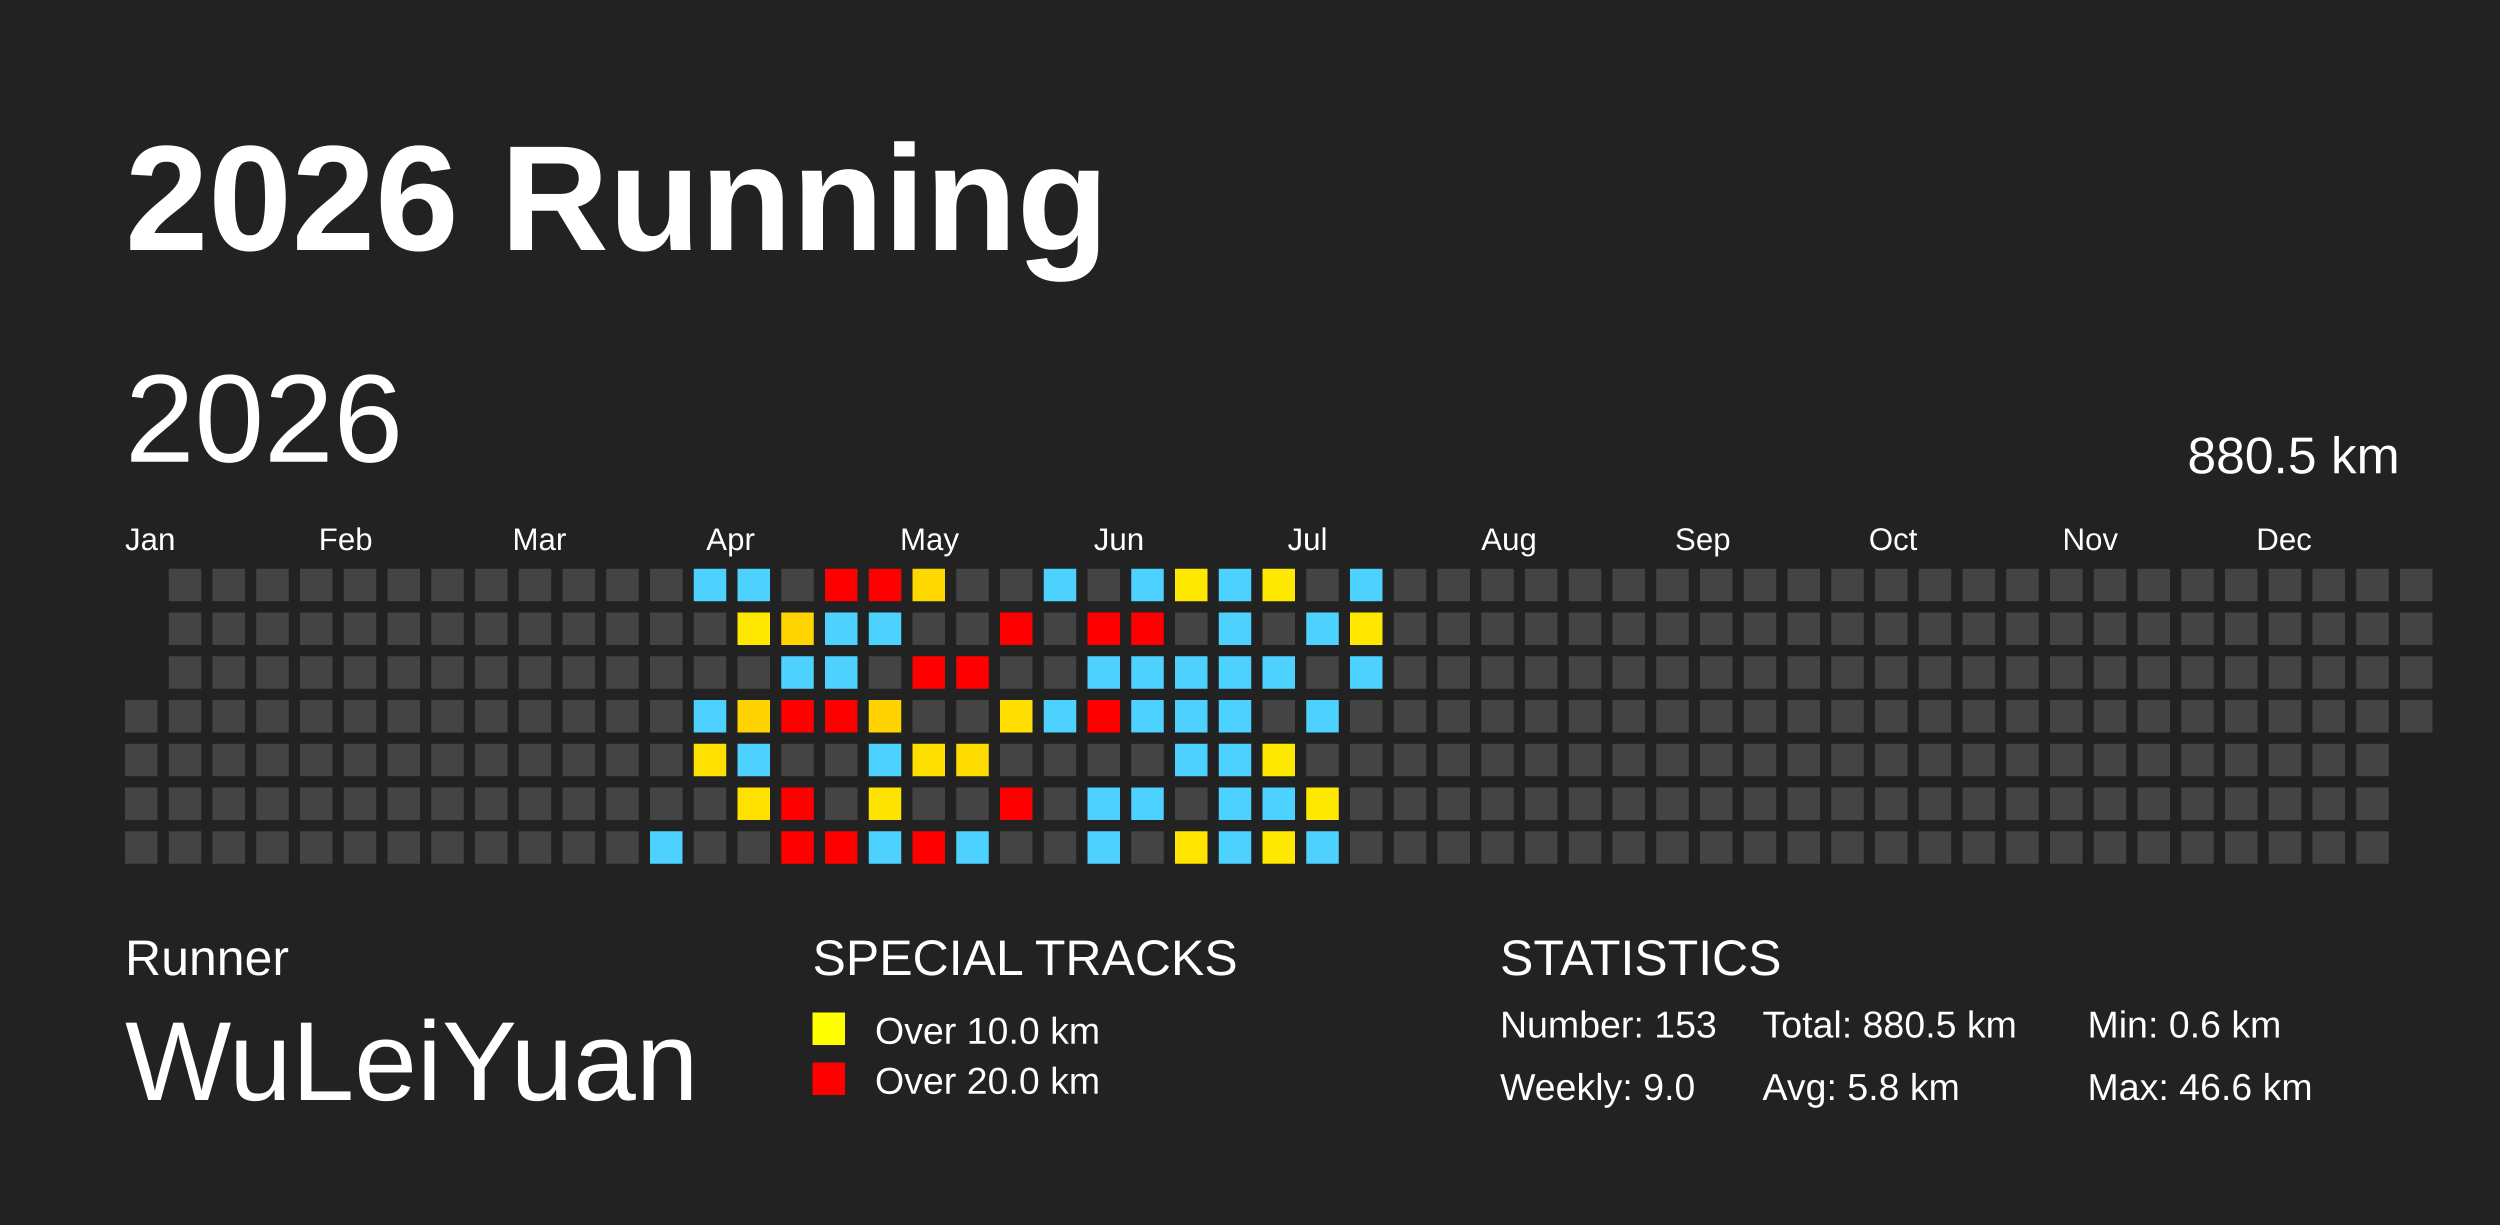
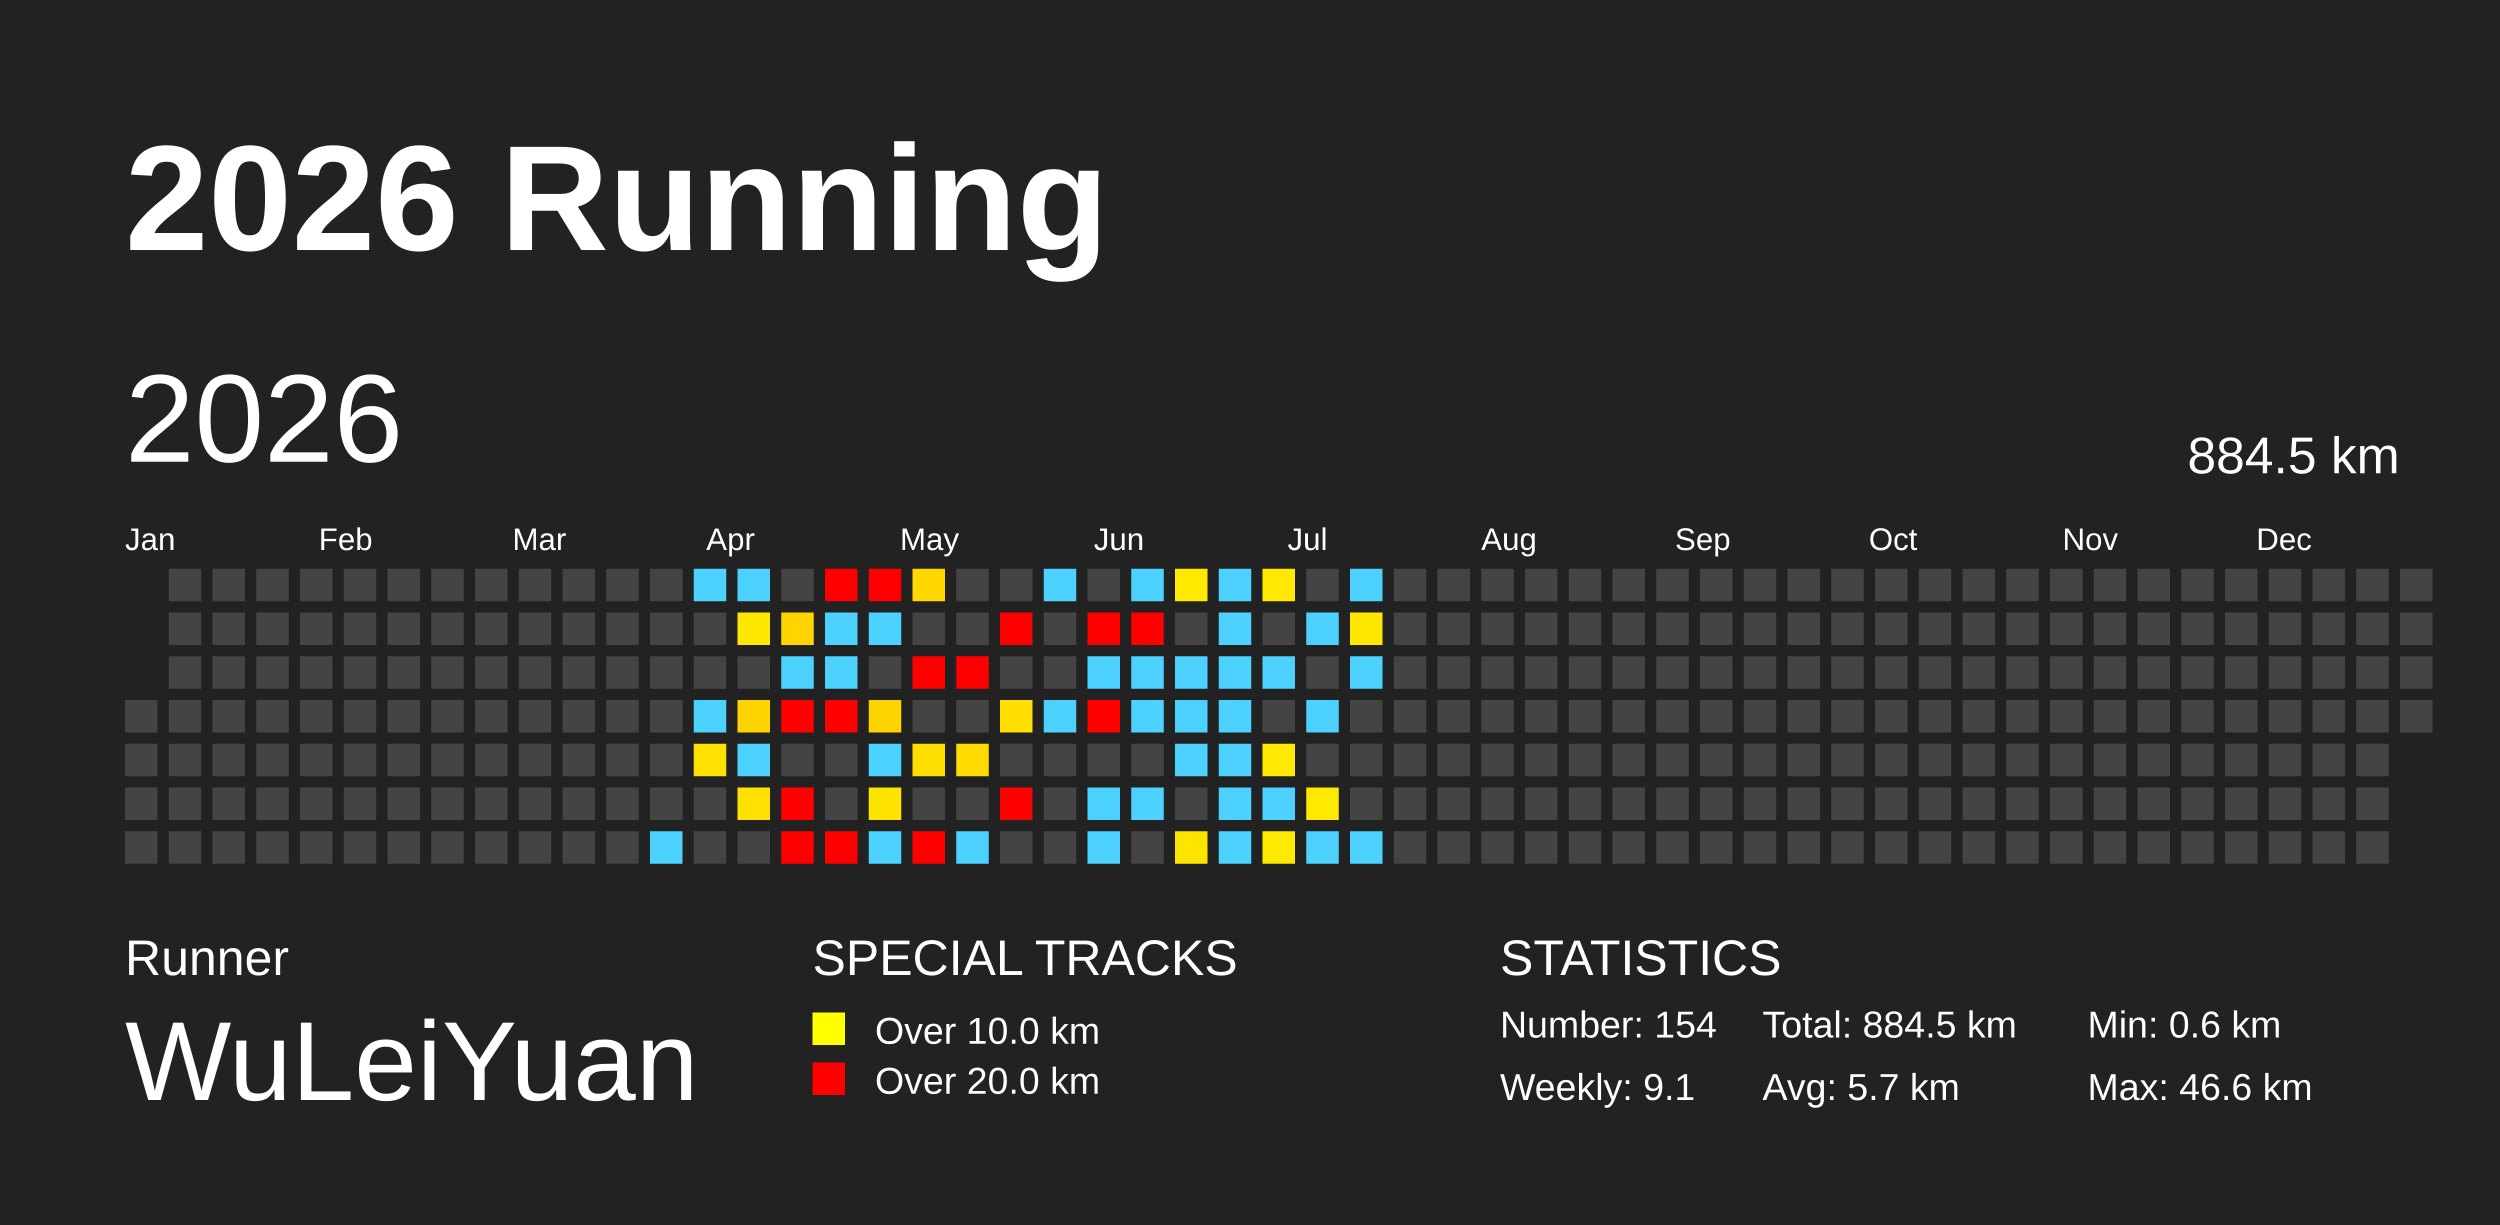
<svg xmlns="http://www.w3.org/2000/svg" baseProfile="full" height="98mm" version="1.1" viewBox="0,0,200,98" width="200mm">
  <defs />
  <rect fill="#222222" height="98" width="200" x="0" y="0" />
  <text fill="#FFFFFF" style="font-size:12px; font-family:Arial; font-weight:bold;" x="10" y="20">2026 Running</text>
  <text fill="#FFFFFF" style="font-size:4px; font-family:Arial" x="10" y="78">Runner</text>
  <text fill="#FFFFFF" style="font-size:9px; font-family:Arial" x="10" y="88">WuLeiYuan</text>
  <text fill="#FFFFFF" style="font-size:4px; font-family:Arial" x="65" y="78">SPECIAL TRACKS</text>
  <rect fill="yellow" height="2.6" width="2.6" x="65" y="81" />
  <text fill="#FFFFFF" style="font-size:3px; font-family:Arial" x="70" y="83.5">Over 10.0 km</text>
  <rect fill="red" height="2.6" width="2.6" x="65" y="85" />
  <text fill="#FFFFFF" style="font-size:3px; font-family:Arial" x="70" y="87.5">Over 20.0 km</text>
  <text fill="#FFFFFF" style="font-size:4px; font-family:Arial" x="120" y="78">STATISTICS</text>
-   <text fill="#FFFFFF" style="font-size:3px; font-family:Arial" x="120" y="83">Number: 153</text>
-   <text fill="#FFFFFF" style="font-size:3px; font-family:Arial" x="120" y="88">Weekly: 9.0</text>
-   <text fill="#FFFFFF" style="font-size:3px; font-family:Arial" x="141" y="83">Total: 880.5 km</text>
-   <text fill="#FFFFFF" style="font-size:3px; font-family:Arial" x="141" y="88">Avg: 5.8 km</text>
+   <text fill="#FFFFFF" style="font-size:3px; font-family:Arial" x="120" y="83">Number: 154</text>
+   <text fill="#FFFFFF" style="font-size:3px; font-family:Arial" x="120" y="88">Weekly: 9.1</text>
+   <text fill="#FFFFFF" style="font-size:3px; font-family:Arial" x="141" y="83">Total: 884.5 km</text>
+   <text fill="#FFFFFF" style="font-size:3px; font-family:Arial" x="141" y="88">Avg: 5.7 km</text>
  <text fill="#FFFFFF" style="font-size:3px; font-family:Arial" x="167" y="83">Min: 0.6 km</text>
  <text fill="#FFFFFF" style="font-size:3px; font-family:Arial" x="167" y="88">Max: 46.6 km</text>
  <text dominant-baseline="hanging" fill="#FFFFFF" style="font-size:10.0px; font-family:Arial;" x="10" y="30">2026</text>
-   <text dominant-baseline="hanging" fill="#FFFFFF" style="font-size:4.125px; font-family:Arial;" x="175" y="35">880.5 km</text>
+   <text dominant-baseline="hanging" fill="#FFFFFF" style="font-size:4.125px; font-family:Arial;" x="175" y="35">884.5 km</text>
  <text fill="#FFFFFF" style="font-size:2.5px; font-family:Arial" x="10.0" y="44">Jan</text>
  <text fill="#FFFFFF" style="font-size:2.5px; font-family:Arial" x="25.5" y="44">Feb</text>
  <text fill="#FFFFFF" style="font-size:2.5px; font-family:Arial" x="41.0" y="44">Mar</text>
  <text fill="#FFFFFF" style="font-size:2.5px; font-family:Arial" x="56.5" y="44">Apr</text>
  <text fill="#FFFFFF" style="font-size:2.5px; font-family:Arial" x="72.0" y="44">May</text>
  <text fill="#FFFFFF" style="font-size:2.5px; font-family:Arial" x="87.5" y="44">Jun</text>
  <text fill="#FFFFFF" style="font-size:2.5px; font-family:Arial" x="103.0" y="44">Jul</text>
  <text fill="#FFFFFF" style="font-size:2.5px; font-family:Arial" x="118.5" y="44">Aug</text>
  <text fill="#FFFFFF" style="font-size:2.5px; font-family:Arial" x="134.0" y="44">Sep</text>
  <text fill="#FFFFFF" style="font-size:2.5px; font-family:Arial" x="149.5" y="44">Oct</text>
  <text fill="#FFFFFF" style="font-size:2.5px; font-family:Arial" x="165.0" y="44">Nov</text>
  <text fill="#FFFFFF" style="font-size:2.5px; font-family:Arial" x="180.5" y="44">Dec</text>
  <rect fill="#444444" height="2.6" width="2.6" x="10.0" y="56.0" />
  <rect fill="#444444" height="2.6" width="2.6" x="10.0" y="59.5" />
  <rect fill="#444444" height="2.6" width="2.6" x="10.0" y="63.0" />
  <rect fill="#444444" height="2.6" width="2.6" x="10.0" y="66.5" />
  <rect fill="#444444" height="2.6" width="2.6" x="13.5" y="45.5" />
  <rect fill="#444444" height="2.6" width="2.6" x="13.5" y="49.0" />
  <rect fill="#444444" height="2.6" width="2.6" x="13.5" y="52.5" />
  <rect fill="#444444" height="2.6" width="2.6" x="13.5" y="56.0" />
  <rect fill="#444444" height="2.6" width="2.6" x="13.5" y="59.5" />
  <rect fill="#444444" height="2.6" width="2.6" x="13.5" y="63.0" />
  <rect fill="#444444" height="2.6" width="2.6" x="13.5" y="66.5" />
  <rect fill="#444444" height="2.6" width="2.6" x="17.0" y="45.5" />
  <rect fill="#444444" height="2.6" width="2.6" x="17.0" y="49.0" />
  <rect fill="#444444" height="2.6" width="2.6" x="17.0" y="52.5" />
  <rect fill="#444444" height="2.6" width="2.6" x="17.0" y="56.0" />
  <rect fill="#444444" height="2.6" width="2.6" x="17.0" y="59.5" />
  <rect fill="#444444" height="2.6" width="2.6" x="17.0" y="63.0" />
  <rect fill="#444444" height="2.6" width="2.6" x="17.0" y="66.5" />
  <rect fill="#444444" height="2.6" width="2.6" x="20.5" y="45.5" />
  <rect fill="#444444" height="2.6" width="2.6" x="20.5" y="49.0" />
  <rect fill="#444444" height="2.6" width="2.6" x="20.5" y="52.5" />
  <rect fill="#444444" height="2.6" width="2.6" x="20.5" y="56.0" />
  <rect fill="#444444" height="2.6" width="2.6" x="20.5" y="59.5" />
  <rect fill="#444444" height="2.6" width="2.6" x="20.5" y="63.0" />
  <rect fill="#444444" height="2.6" width="2.6" x="20.5" y="66.5" />
  <rect fill="#444444" height="2.6" width="2.6" x="24.0" y="45.5" />
  <rect fill="#444444" height="2.6" width="2.6" x="24.0" y="49.0" />
  <rect fill="#444444" height="2.6" width="2.6" x="24.0" y="52.5" />
  <rect fill="#444444" height="2.6" width="2.6" x="24.0" y="56.0" />
  <rect fill="#444444" height="2.6" width="2.6" x="24.0" y="59.5" />
  <rect fill="#444444" height="2.6" width="2.6" x="24.0" y="63.0" />
  <rect fill="#444444" height="2.6" width="2.6" x="24.0" y="66.5" />
  <rect fill="#444444" height="2.6" width="2.6" x="27.5" y="45.5" />
  <rect fill="#444444" height="2.6" width="2.6" x="27.5" y="49.0" />
  <rect fill="#444444" height="2.6" width="2.6" x="27.5" y="52.5" />
  <rect fill="#444444" height="2.6" width="2.6" x="27.5" y="56.0" />
  <rect fill="#444444" height="2.6" width="2.6" x="27.5" y="59.5" />
  <rect fill="#444444" height="2.6" width="2.6" x="27.5" y="63.0" />
  <rect fill="#444444" height="2.6" width="2.6" x="27.5" y="66.5" />
  <rect fill="#444444" height="2.6" width="2.6" x="31.0" y="45.5" />
  <rect fill="#444444" height="2.6" width="2.6" x="31.0" y="49.0" />
  <rect fill="#444444" height="2.6" width="2.6" x="31.0" y="52.5" />
  <rect fill="#444444" height="2.6" width="2.6" x="31.0" y="56.0" />
  <rect fill="#444444" height="2.6" width="2.6" x="31.0" y="59.5" />
  <rect fill="#444444" height="2.6" width="2.6" x="31.0" y="63.0" />
  <rect fill="#444444" height="2.6" width="2.6" x="31.0" y="66.5" />
  <rect fill="#444444" height="2.6" width="2.6" x="34.5" y="45.5" />
  <rect fill="#444444" height="2.6" width="2.6" x="34.5" y="49.0" />
  <rect fill="#444444" height="2.6" width="2.6" x="34.5" y="52.5" />
  <rect fill="#444444" height="2.6" width="2.6" x="34.5" y="56.0" />
  <rect fill="#444444" height="2.6" width="2.6" x="34.5" y="59.5" />
  <rect fill="#444444" height="2.6" width="2.6" x="34.5" y="63.0" />
  <rect fill="#444444" height="2.6" width="2.6" x="34.5" y="66.5" />
  <rect fill="#444444" height="2.6" width="2.6" x="38.0" y="45.5" />
  <rect fill="#444444" height="2.6" width="2.6" x="38.0" y="49.0" />
  <rect fill="#444444" height="2.6" width="2.6" x="38.0" y="52.5" />
  <rect fill="#444444" height="2.6" width="2.6" x="38.0" y="56.0" />
  <rect fill="#444444" height="2.6" width="2.6" x="38.0" y="59.5" />
  <rect fill="#444444" height="2.6" width="2.6" x="38.0" y="63.0" />
  <rect fill="#444444" height="2.6" width="2.6" x="38.0" y="66.5" />
  <rect fill="#444444" height="2.6" width="2.6" x="41.5" y="45.5" />
  <rect fill="#444444" height="2.6" width="2.6" x="41.5" y="49.0" />
  <rect fill="#444444" height="2.6" width="2.6" x="41.5" y="52.5" />
  <rect fill="#444444" height="2.6" width="2.6" x="41.5" y="56.0" />
  <rect fill="#444444" height="2.6" width="2.6" x="41.5" y="59.5" />
  <rect fill="#444444" height="2.6" width="2.6" x="41.5" y="63.0" />
  <rect fill="#444444" height="2.6" width="2.6" x="41.5" y="66.5" />
  <rect fill="#444444" height="2.6" width="2.6" x="45.0" y="45.5" />
  <rect fill="#444444" height="2.6" width="2.6" x="45.0" y="49.0" />
  <rect fill="#444444" height="2.6" width="2.6" x="45.0" y="52.5" />
  <rect fill="#444444" height="2.6" width="2.6" x="45.0" y="56.0" />
  <rect fill="#444444" height="2.6" width="2.6" x="45.0" y="59.5" />
  <rect fill="#444444" height="2.6" width="2.6" x="45.0" y="63.0" />
  <rect fill="#444444" height="2.6" width="2.6" x="45.0" y="66.5" />
  <rect fill="#444444" height="2.6" width="2.6" x="48.5" y="45.5" />
  <rect fill="#444444" height="2.6" width="2.6" x="48.5" y="49.0" />
  <rect fill="#444444" height="2.6" width="2.6" x="48.5" y="52.5" />
  <rect fill="#444444" height="2.6" width="2.6" x="48.5" y="56.0" />
  <rect fill="#444444" height="2.6" width="2.6" x="48.5" y="59.5" />
  <rect fill="#444444" height="2.6" width="2.6" x="48.5" y="63.0" />
  <rect fill="#444444" height="2.6" width="2.6" x="48.5" y="66.5" />
  <rect fill="#444444" height="2.6" width="2.6" x="52.0" y="45.5" />
  <rect fill="#444444" height="2.6" width="2.6" x="52.0" y="49.0" />
  <rect fill="#444444" height="2.6" width="2.6" x="52.0" y="52.5" />
  <rect fill="#444444" height="2.6" width="2.6" x="52.0" y="56.0" />
  <rect fill="#444444" height="2.6" width="2.6" x="52.0" y="59.5" />
  <rect fill="#444444" height="2.6" width="2.6" x="52.0" y="63.0" />
  <rect fill="#4dd2ff" height="2.6" width="2.6" x="52.0" y="66.5" />
  <rect fill="#4dd2ff" height="2.6" width="2.6" x="55.5" y="45.5" />
  <rect fill="#444444" height="2.6" width="2.6" x="55.5" y="49.0" />
  <rect fill="#444444" height="2.6" width="2.6" x="55.5" y="52.5" />
  <rect fill="#4dd2ff" height="2.6" width="2.6" x="55.5" y="56.0" />
  <rect fill="#ffe100" height="2.6" width="2.6" x="55.5" y="59.5" />
  <rect fill="#444444" height="2.6" width="2.6" x="55.5" y="63.0" />
  <rect fill="#444444" height="2.6" width="2.6" x="55.5" y="66.5" />
  <rect fill="#4dd2ff" height="2.6" width="2.6" x="59.0" y="45.5" />
  <rect fill="#ffe800" height="2.6" width="2.6" x="59.0" y="49.0" />
  <rect fill="#444444" height="2.6" width="2.6" x="59.0" y="52.5" />
  <rect fill="#ffd300" height="2.6" width="2.6" x="59.0" y="56.0" />
  <rect fill="#4dd2ff" height="2.6" width="2.6" x="59.0" y="59.5" />
  <rect fill="#ffe100" height="2.6" width="2.6" x="59.0" y="63.0" />
  <rect fill="#444444" height="2.6" width="2.6" x="59.0" y="66.5" />
  <rect fill="#444444" height="2.6" width="2.6" x="62.5" y="45.5" />
  <rect fill="#ffd400" height="2.6" width="2.6" x="62.5" y="49.0" />
  <rect fill="#4dd2ff" height="2.6" width="2.6" x="62.5" y="52.5" />
  <rect fill="red" height="2.6" width="2.6" x="62.5" y="56.0" />
  <rect fill="#444444" height="2.6" width="2.6" x="62.5" y="59.5" />
  <rect fill="red" height="2.6" width="2.6" x="62.5" y="63.0" />
  <rect fill="red" height="2.6" width="2.6" x="62.5" y="66.5" />
  <rect fill="red" height="2.6" width="2.6" x="66.0" y="45.5" />
  <rect fill="#4dd2ff" height="2.6" width="2.6" x="66.0" y="49.0" />
  <rect fill="#4dd2ff" height="2.6" width="2.6" x="66.0" y="52.5" />
  <rect fill="red" height="2.6" width="2.6" x="66.0" y="56.0" />
  <rect fill="#444444" height="2.6" width="2.6" x="66.0" y="59.5" />
  <rect fill="#444444" height="2.6" width="2.6" x="66.0" y="63.0" />
  <rect fill="red" height="2.6" width="2.6" x="66.0" y="66.5" />
  <rect fill="red" height="2.6" width="2.6" x="69.5" y="45.5" />
  <rect fill="#4dd2ff" height="2.6" width="2.6" x="69.5" y="49.0" />
  <rect fill="#444444" height="2.6" width="2.6" x="69.5" y="52.5" />
  <rect fill="#ffd300" height="2.6" width="2.6" x="69.5" y="56.0" />
  <rect fill="#4dd2ff" height="2.6" width="2.6" x="69.5" y="59.5" />
  <rect fill="#ffe300" height="2.6" width="2.6" x="69.5" y="63.0" />
  <rect fill="#4dd2ff" height="2.6" width="2.6" x="69.5" y="66.5" />
  <rect fill="#ffd800" height="2.6" width="2.6" x="73.0" y="45.5" />
  <rect fill="#444444" height="2.6" width="2.6" x="73.0" y="49.0" />
  <rect fill="red" height="2.6" width="2.6" x="73.0" y="52.5" />
  <rect fill="#444444" height="2.6" width="2.6" x="73.0" y="56.0" />
  <rect fill="#ffdf00" height="2.6" width="2.6" x="73.0" y="59.5" />
  <rect fill="#444444" height="2.6" width="2.6" x="73.0" y="63.0" />
  <rect fill="red" height="2.6" width="2.6" x="73.0" y="66.5" />
  <rect fill="#444444" height="2.6" width="2.6" x="76.5" y="45.5" />
  <rect fill="#444444" height="2.6" width="2.6" x="76.5" y="49.0" />
  <rect fill="red" height="2.6" width="2.6" x="76.5" y="52.5" />
  <rect fill="#444444" height="2.6" width="2.6" x="76.5" y="56.0" />
  <rect fill="#ffdc00" height="2.6" width="2.6" x="76.5" y="59.5" />
  <rect fill="#444444" height="2.6" width="2.6" x="76.5" y="63.0" />
  <rect fill="#4dd2ff" height="2.6" width="2.6" x="76.5" y="66.5" />
  <rect fill="#444444" height="2.6" width="2.6" x="80.0" y="45.5" />
  <rect fill="red" height="2.6" width="2.6" x="80.0" y="49.0" />
  <rect fill="#444444" height="2.6" width="2.6" x="80.0" y="52.5" />
  <rect fill="#ffde00" height="2.6" width="2.6" x="80.0" y="56.0" />
  <rect fill="#444444" height="2.6" width="2.6" x="80.0" y="59.5" />
  <rect fill="red" height="2.6" width="2.6" x="80.0" y="63.0" />
  <rect fill="#444444" height="2.6" width="2.6" x="80.0" y="66.5" />
  <rect fill="#4dd2ff" height="2.6" width="2.6" x="83.5" y="45.5" />
  <rect fill="#444444" height="2.6" width="2.6" x="83.5" y="49.0" />
  <rect fill="#444444" height="2.6" width="2.6" x="83.5" y="52.5" />
  <rect fill="#4dd2ff" height="2.6" width="2.6" x="83.5" y="56.0" />
  <rect fill="#444444" height="2.6" width="2.6" x="83.5" y="59.5" />
  <rect fill="#444444" height="2.6" width="2.6" x="83.5" y="63.0" />
  <rect fill="#444444" height="2.6" width="2.6" x="83.5" y="66.5" />
  <rect fill="#444444" height="2.6" width="2.6" x="87.0" y="45.5" />
  <rect fill="red" height="2.6" width="2.6" x="87.0" y="49.0" />
  <rect fill="#4dd2ff" height="2.6" width="2.6" x="87.0" y="52.5" />
  <rect fill="red" height="2.6" width="2.6" x="87.0" y="56.0" />
  <rect fill="#444444" height="2.6" width="2.6" x="87.0" y="59.5" />
  <rect fill="#4dd2ff" height="2.6" width="2.6" x="87.0" y="63.0" />
  <rect fill="#4dd2ff" height="2.6" width="2.6" x="87.0" y="66.5" />
  <rect fill="#4dd2ff" height="2.6" width="2.6" x="90.5" y="45.5" />
  <rect fill="red" height="2.6" width="2.6" x="90.5" y="49.0" />
  <rect fill="#4dd2ff" height="2.6" width="2.6" x="90.5" y="52.5" />
  <rect fill="#4dd2ff" height="2.6" width="2.6" x="90.5" y="56.0" />
  <rect fill="#444444" height="2.6" width="2.6" x="90.5" y="59.5" />
  <rect fill="#4dd2ff" height="2.6" width="2.6" x="90.5" y="63.0" />
  <rect fill="#444444" height="2.6" width="2.6" x="90.5" y="66.5" />
  <rect fill="#ffe900" height="2.6" width="2.6" x="94.0" y="45.5" />
  <rect fill="#444444" height="2.6" width="2.6" x="94.0" y="49.0" />
  <rect fill="#4dd2ff" height="2.6" width="2.6" x="94.0" y="52.5" />
  <rect fill="#4dd2ff" height="2.6" width="2.6" x="94.0" y="56.0" />
  <rect fill="#4dd2ff" height="2.6" width="2.6" x="94.0" y="59.5" />
  <rect fill="#444444" height="2.6" width="2.6" x="94.0" y="63.0" />
  <rect fill="#ffe400" height="2.6" width="2.6" x="94.0" y="66.5" />
  <rect fill="#4dd2ff" height="2.6" width="2.6" x="97.5" y="45.5" />
  <rect fill="#4dd2ff" height="2.6" width="2.6" x="97.5" y="49.0" />
  <rect fill="#4dd2ff" height="2.6" width="2.6" x="97.5" y="52.5" />
  <rect fill="#4dd2ff" height="2.6" width="2.6" x="97.5" y="56.0" />
  <rect fill="#4dd2ff" height="2.6" width="2.6" x="97.5" y="59.5" />
  <rect fill="#4dd2ff" height="2.6" width="2.6" x="97.5" y="63.0" />
  <rect fill="#4dd2ff" height="2.6" width="2.6" x="97.5" y="66.5" />
  <rect fill="#ffe900" height="2.6" width="2.6" x="101.0" y="45.5" />
  <rect fill="#444444" height="2.6" width="2.6" x="101.0" y="49.0" />
  <rect fill="#4dd2ff" height="2.6" width="2.6" x="101.0" y="52.5" />
  <rect fill="#444444" height="2.6" width="2.6" x="101.0" y="56.0" />
  <rect fill="#ffe900" height="2.6" width="2.6" x="101.0" y="59.5" />
  <rect fill="#4dd2ff" height="2.6" width="2.6" x="101.0" y="63.0" />
  <rect fill="#ffe900" height="2.6" width="2.6" x="101.0" y="66.5" />
  <rect fill="#444444" height="2.6" width="2.6" x="104.5" y="45.5" />
  <rect fill="#4dd2ff" height="2.6" width="2.6" x="104.5" y="49.0" />
  <rect fill="#444444" height="2.6" width="2.6" x="104.5" y="52.5" />
  <rect fill="#4dd2ff" height="2.6" width="2.6" x="104.5" y="56.0" />
  <rect fill="#444444" height="2.6" width="2.6" x="104.5" y="59.5" />
  <rect fill="#ffe900" height="2.6" width="2.6" x="104.5" y="63.0" />
  <rect fill="#4dd2ff" height="2.6" width="2.6" x="104.5" y="66.5" />
  <rect fill="#4dd2ff" height="2.6" width="2.6" x="108.0" y="45.5" />
  <rect fill="#ffe700" height="2.6" width="2.6" x="108.0" y="49.0" />
  <rect fill="#4dd2ff" height="2.6" width="2.6" x="108.0" y="52.5" />
  <rect fill="#444444" height="2.6" width="2.6" x="108.0" y="56.0" />
  <rect fill="#444444" height="2.6" width="2.6" x="108.0" y="59.5" />
  <rect fill="#444444" height="2.6" width="2.6" x="108.0" y="63.0" />
-   <rect fill="#444444" height="2.6" width="2.6" x="108.0" y="66.5" />
+   <rect fill="#4dd2ff" height="2.6" width="2.6" x="108.0" y="66.5" />
  <rect fill="#444444" height="2.6" width="2.6" x="111.5" y="45.5" />
  <rect fill="#444444" height="2.6" width="2.6" x="111.5" y="49.0" />
  <rect fill="#444444" height="2.6" width="2.6" x="111.5" y="52.5" />
  <rect fill="#444444" height="2.6" width="2.6" x="111.5" y="56.0" />
  <rect fill="#444444" height="2.6" width="2.6" x="111.5" y="59.5" />
  <rect fill="#444444" height="2.6" width="2.6" x="111.5" y="63.0" />
  <rect fill="#444444" height="2.6" width="2.6" x="111.5" y="66.5" />
  <rect fill="#444444" height="2.6" width="2.6" x="115.0" y="45.5" />
  <rect fill="#444444" height="2.6" width="2.6" x="115.0" y="49.0" />
  <rect fill="#444444" height="2.6" width="2.6" x="115.0" y="52.5" />
  <rect fill="#444444" height="2.6" width="2.6" x="115.0" y="56.0" />
  <rect fill="#444444" height="2.6" width="2.6" x="115.0" y="59.5" />
  <rect fill="#444444" height="2.6" width="2.6" x="115.0" y="63.0" />
  <rect fill="#444444" height="2.6" width="2.6" x="115.0" y="66.5" />
  <rect fill="#444444" height="2.6" width="2.6" x="118.5" y="45.5" />
  <rect fill="#444444" height="2.6" width="2.6" x="118.5" y="49.0" />
  <rect fill="#444444" height="2.6" width="2.6" x="118.5" y="52.5" />
  <rect fill="#444444" height="2.6" width="2.6" x="118.5" y="56.0" />
  <rect fill="#444444" height="2.6" width="2.6" x="118.5" y="59.5" />
  <rect fill="#444444" height="2.6" width="2.6" x="118.5" y="63.0" />
  <rect fill="#444444" height="2.6" width="2.6" x="118.5" y="66.5" />
  <rect fill="#444444" height="2.6" width="2.6" x="122.0" y="45.5" />
  <rect fill="#444444" height="2.6" width="2.6" x="122.0" y="49.0" />
  <rect fill="#444444" height="2.6" width="2.6" x="122.0" y="52.5" />
  <rect fill="#444444" height="2.6" width="2.6" x="122.0" y="56.0" />
  <rect fill="#444444" height="2.6" width="2.6" x="122.0" y="59.5" />
  <rect fill="#444444" height="2.6" width="2.6" x="122.0" y="63.0" />
  <rect fill="#444444" height="2.6" width="2.6" x="122.0" y="66.5" />
  <rect fill="#444444" height="2.6" width="2.6" x="125.5" y="45.5" />
  <rect fill="#444444" height="2.6" width="2.6" x="125.5" y="49.0" />
  <rect fill="#444444" height="2.6" width="2.6" x="125.5" y="52.5" />
  <rect fill="#444444" height="2.6" width="2.6" x="125.5" y="56.0" />
  <rect fill="#444444" height="2.6" width="2.6" x="125.5" y="59.5" />
  <rect fill="#444444" height="2.6" width="2.6" x="125.5" y="63.0" />
  <rect fill="#444444" height="2.6" width="2.6" x="125.5" y="66.5" />
  <rect fill="#444444" height="2.6" width="2.6" x="129.0" y="45.5" />
  <rect fill="#444444" height="2.6" width="2.6" x="129.0" y="49.0" />
  <rect fill="#444444" height="2.6" width="2.6" x="129.0" y="52.5" />
  <rect fill="#444444" height="2.6" width="2.6" x="129.0" y="56.0" />
  <rect fill="#444444" height="2.6" width="2.6" x="129.0" y="59.5" />
  <rect fill="#444444" height="2.6" width="2.6" x="129.0" y="63.0" />
  <rect fill="#444444" height="2.6" width="2.6" x="129.0" y="66.5" />
  <rect fill="#444444" height="2.6" width="2.6" x="132.5" y="45.5" />
  <rect fill="#444444" height="2.6" width="2.6" x="132.5" y="49.0" />
  <rect fill="#444444" height="2.6" width="2.6" x="132.5" y="52.5" />
  <rect fill="#444444" height="2.6" width="2.6" x="132.5" y="56.0" />
  <rect fill="#444444" height="2.6" width="2.6" x="132.5" y="59.5" />
  <rect fill="#444444" height="2.6" width="2.6" x="132.5" y="63.0" />
  <rect fill="#444444" height="2.6" width="2.6" x="132.5" y="66.5" />
  <rect fill="#444444" height="2.6" width="2.6" x="136.0" y="45.5" />
  <rect fill="#444444" height="2.6" width="2.6" x="136.0" y="49.0" />
  <rect fill="#444444" height="2.6" width="2.6" x="136.0" y="52.5" />
  <rect fill="#444444" height="2.6" width="2.6" x="136.0" y="56.0" />
  <rect fill="#444444" height="2.6" width="2.6" x="136.0" y="59.5" />
  <rect fill="#444444" height="2.6" width="2.6" x="136.0" y="63.0" />
  <rect fill="#444444" height="2.6" width="2.6" x="136.0" y="66.5" />
  <rect fill="#444444" height="2.6" width="2.6" x="139.5" y="45.5" />
  <rect fill="#444444" height="2.6" width="2.6" x="139.5" y="49.0" />
  <rect fill="#444444" height="2.6" width="2.6" x="139.5" y="52.5" />
  <rect fill="#444444" height="2.6" width="2.6" x="139.5" y="56.0" />
  <rect fill="#444444" height="2.6" width="2.6" x="139.5" y="59.5" />
  <rect fill="#444444" height="2.6" width="2.6" x="139.5" y="63.0" />
  <rect fill="#444444" height="2.6" width="2.6" x="139.5" y="66.5" />
  <rect fill="#444444" height="2.6" width="2.6" x="143.0" y="45.5" />
  <rect fill="#444444" height="2.6" width="2.6" x="143.0" y="49.0" />
  <rect fill="#444444" height="2.6" width="2.6" x="143.0" y="52.5" />
  <rect fill="#444444" height="2.6" width="2.6" x="143.0" y="56.0" />
  <rect fill="#444444" height="2.6" width="2.6" x="143.0" y="59.5" />
  <rect fill="#444444" height="2.6" width="2.6" x="143.0" y="63.0" />
  <rect fill="#444444" height="2.6" width="2.6" x="143.0" y="66.5" />
  <rect fill="#444444" height="2.6" width="2.6" x="146.5" y="45.5" />
  <rect fill="#444444" height="2.6" width="2.6" x="146.5" y="49.0" />
  <rect fill="#444444" height="2.6" width="2.6" x="146.5" y="52.5" />
  <rect fill="#444444" height="2.6" width="2.6" x="146.5" y="56.0" />
  <rect fill="#444444" height="2.6" width="2.6" x="146.5" y="59.5" />
  <rect fill="#444444" height="2.6" width="2.6" x="146.5" y="63.0" />
  <rect fill="#444444" height="2.6" width="2.6" x="146.5" y="66.5" />
  <rect fill="#444444" height="2.6" width="2.6" x="150.0" y="45.5" />
  <rect fill="#444444" height="2.6" width="2.6" x="150.0" y="49.0" />
  <rect fill="#444444" height="2.6" width="2.6" x="150.0" y="52.5" />
  <rect fill="#444444" height="2.6" width="2.6" x="150.0" y="56.0" />
  <rect fill="#444444" height="2.6" width="2.6" x="150.0" y="59.5" />
  <rect fill="#444444" height="2.6" width="2.6" x="150.0" y="63.0" />
  <rect fill="#444444" height="2.6" width="2.6" x="150.0" y="66.5" />
  <rect fill="#444444" height="2.6" width="2.6" x="153.5" y="45.5" />
  <rect fill="#444444" height="2.6" width="2.6" x="153.5" y="49.0" />
  <rect fill="#444444" height="2.6" width="2.6" x="153.5" y="52.5" />
  <rect fill="#444444" height="2.6" width="2.6" x="153.5" y="56.0" />
  <rect fill="#444444" height="2.6" width="2.6" x="153.5" y="59.5" />
  <rect fill="#444444" height="2.6" width="2.6" x="153.5" y="63.0" />
  <rect fill="#444444" height="2.6" width="2.6" x="153.5" y="66.5" />
  <rect fill="#444444" height="2.6" width="2.6" x="157.0" y="45.5" />
  <rect fill="#444444" height="2.6" width="2.6" x="157.0" y="49.0" />
  <rect fill="#444444" height="2.6" width="2.6" x="157.0" y="52.5" />
  <rect fill="#444444" height="2.6" width="2.6" x="157.0" y="56.0" />
  <rect fill="#444444" height="2.6" width="2.6" x="157.0" y="59.5" />
  <rect fill="#444444" height="2.6" width="2.6" x="157.0" y="63.0" />
  <rect fill="#444444" height="2.6" width="2.6" x="157.0" y="66.5" />
  <rect fill="#444444" height="2.6" width="2.6" x="160.5" y="45.5" />
  <rect fill="#444444" height="2.6" width="2.6" x="160.5" y="49.0" />
  <rect fill="#444444" height="2.6" width="2.6" x="160.5" y="52.5" />
  <rect fill="#444444" height="2.6" width="2.6" x="160.5" y="56.0" />
  <rect fill="#444444" height="2.6" width="2.6" x="160.5" y="59.5" />
  <rect fill="#444444" height="2.6" width="2.6" x="160.5" y="63.0" />
  <rect fill="#444444" height="2.6" width="2.6" x="160.5" y="66.5" />
  <rect fill="#444444" height="2.6" width="2.6" x="164.0" y="45.5" />
  <rect fill="#444444" height="2.6" width="2.6" x="164.0" y="49.0" />
  <rect fill="#444444" height="2.6" width="2.6" x="164.0" y="52.5" />
  <rect fill="#444444" height="2.6" width="2.6" x="164.0" y="56.0" />
  <rect fill="#444444" height="2.6" width="2.6" x="164.0" y="59.5" />
  <rect fill="#444444" height="2.6" width="2.6" x="164.0" y="63.0" />
  <rect fill="#444444" height="2.6" width="2.6" x="164.0" y="66.5" />
  <rect fill="#444444" height="2.6" width="2.6" x="167.5" y="45.5" />
  <rect fill="#444444" height="2.6" width="2.6" x="167.5" y="49.0" />
  <rect fill="#444444" height="2.6" width="2.6" x="167.5" y="52.5" />
  <rect fill="#444444" height="2.6" width="2.6" x="167.5" y="56.0" />
  <rect fill="#444444" height="2.6" width="2.6" x="167.5" y="59.5" />
  <rect fill="#444444" height="2.6" width="2.6" x="167.5" y="63.0" />
  <rect fill="#444444" height="2.6" width="2.6" x="167.5" y="66.5" />
  <rect fill="#444444" height="2.6" width="2.6" x="171.0" y="45.5" />
  <rect fill="#444444" height="2.6" width="2.6" x="171.0" y="49.0" />
  <rect fill="#444444" height="2.6" width="2.6" x="171.0" y="52.5" />
  <rect fill="#444444" height="2.6" width="2.6" x="171.0" y="56.0" />
  <rect fill="#444444" height="2.6" width="2.6" x="171.0" y="59.5" />
  <rect fill="#444444" height="2.6" width="2.6" x="171.0" y="63.0" />
  <rect fill="#444444" height="2.6" width="2.6" x="171.0" y="66.5" />
  <rect fill="#444444" height="2.6" width="2.6" x="174.5" y="45.5" />
  <rect fill="#444444" height="2.6" width="2.6" x="174.5" y="49.0" />
  <rect fill="#444444" height="2.6" width="2.6" x="174.5" y="52.5" />
  <rect fill="#444444" height="2.6" width="2.6" x="174.5" y="56.0" />
  <rect fill="#444444" height="2.6" width="2.6" x="174.5" y="59.5" />
  <rect fill="#444444" height="2.6" width="2.6" x="174.5" y="63.0" />
  <rect fill="#444444" height="2.6" width="2.6" x="174.5" y="66.5" />
  <rect fill="#444444" height="2.6" width="2.6" x="178.0" y="45.5" />
  <rect fill="#444444" height="2.6" width="2.6" x="178.0" y="49.0" />
  <rect fill="#444444" height="2.6" width="2.6" x="178.0" y="52.5" />
  <rect fill="#444444" height="2.6" width="2.6" x="178.0" y="56.0" />
  <rect fill="#444444" height="2.6" width="2.6" x="178.0" y="59.5" />
  <rect fill="#444444" height="2.6" width="2.6" x="178.0" y="63.0" />
  <rect fill="#444444" height="2.6" width="2.6" x="178.0" y="66.5" />
  <rect fill="#444444" height="2.6" width="2.6" x="181.5" y="45.5" />
  <rect fill="#444444" height="2.6" width="2.6" x="181.5" y="49.0" />
  <rect fill="#444444" height="2.6" width="2.6" x="181.5" y="52.5" />
  <rect fill="#444444" height="2.6" width="2.6" x="181.5" y="56.0" />
  <rect fill="#444444" height="2.6" width="2.6" x="181.5" y="59.5" />
  <rect fill="#444444" height="2.6" width="2.6" x="181.5" y="63.0" />
  <rect fill="#444444" height="2.6" width="2.6" x="181.5" y="66.5" />
  <rect fill="#444444" height="2.6" width="2.6" x="185.0" y="45.5" />
  <rect fill="#444444" height="2.6" width="2.6" x="185.0" y="49.0" />
  <rect fill="#444444" height="2.6" width="2.6" x="185.0" y="52.5" />
  <rect fill="#444444" height="2.6" width="2.6" x="185.0" y="56.0" />
  <rect fill="#444444" height="2.6" width="2.6" x="185.0" y="59.5" />
  <rect fill="#444444" height="2.6" width="2.6" x="185.0" y="63.0" />
  <rect fill="#444444" height="2.6" width="2.6" x="185.0" y="66.5" />
  <rect fill="#444444" height="2.6" width="2.6" x="188.5" y="45.5" />
  <rect fill="#444444" height="2.6" width="2.6" x="188.5" y="49.0" />
  <rect fill="#444444" height="2.6" width="2.6" x="188.5" y="52.5" />
  <rect fill="#444444" height="2.6" width="2.6" x="188.5" y="56.0" />
  <rect fill="#444444" height="2.6" width="2.6" x="188.5" y="59.5" />
  <rect fill="#444444" height="2.6" width="2.6" x="188.5" y="63.0" />
  <rect fill="#444444" height="2.6" width="2.6" x="188.5" y="66.5" />
  <rect fill="#444444" height="2.6" width="2.6" x="192.0" y="45.5" />
  <rect fill="#444444" height="2.6" width="2.6" x="192.0" y="49.0" />
  <rect fill="#444444" height="2.6" width="2.6" x="192.0" y="52.5" />
  <rect fill="#444444" height="2.6" width="2.6" x="192.0" y="56.0" />
</svg>
